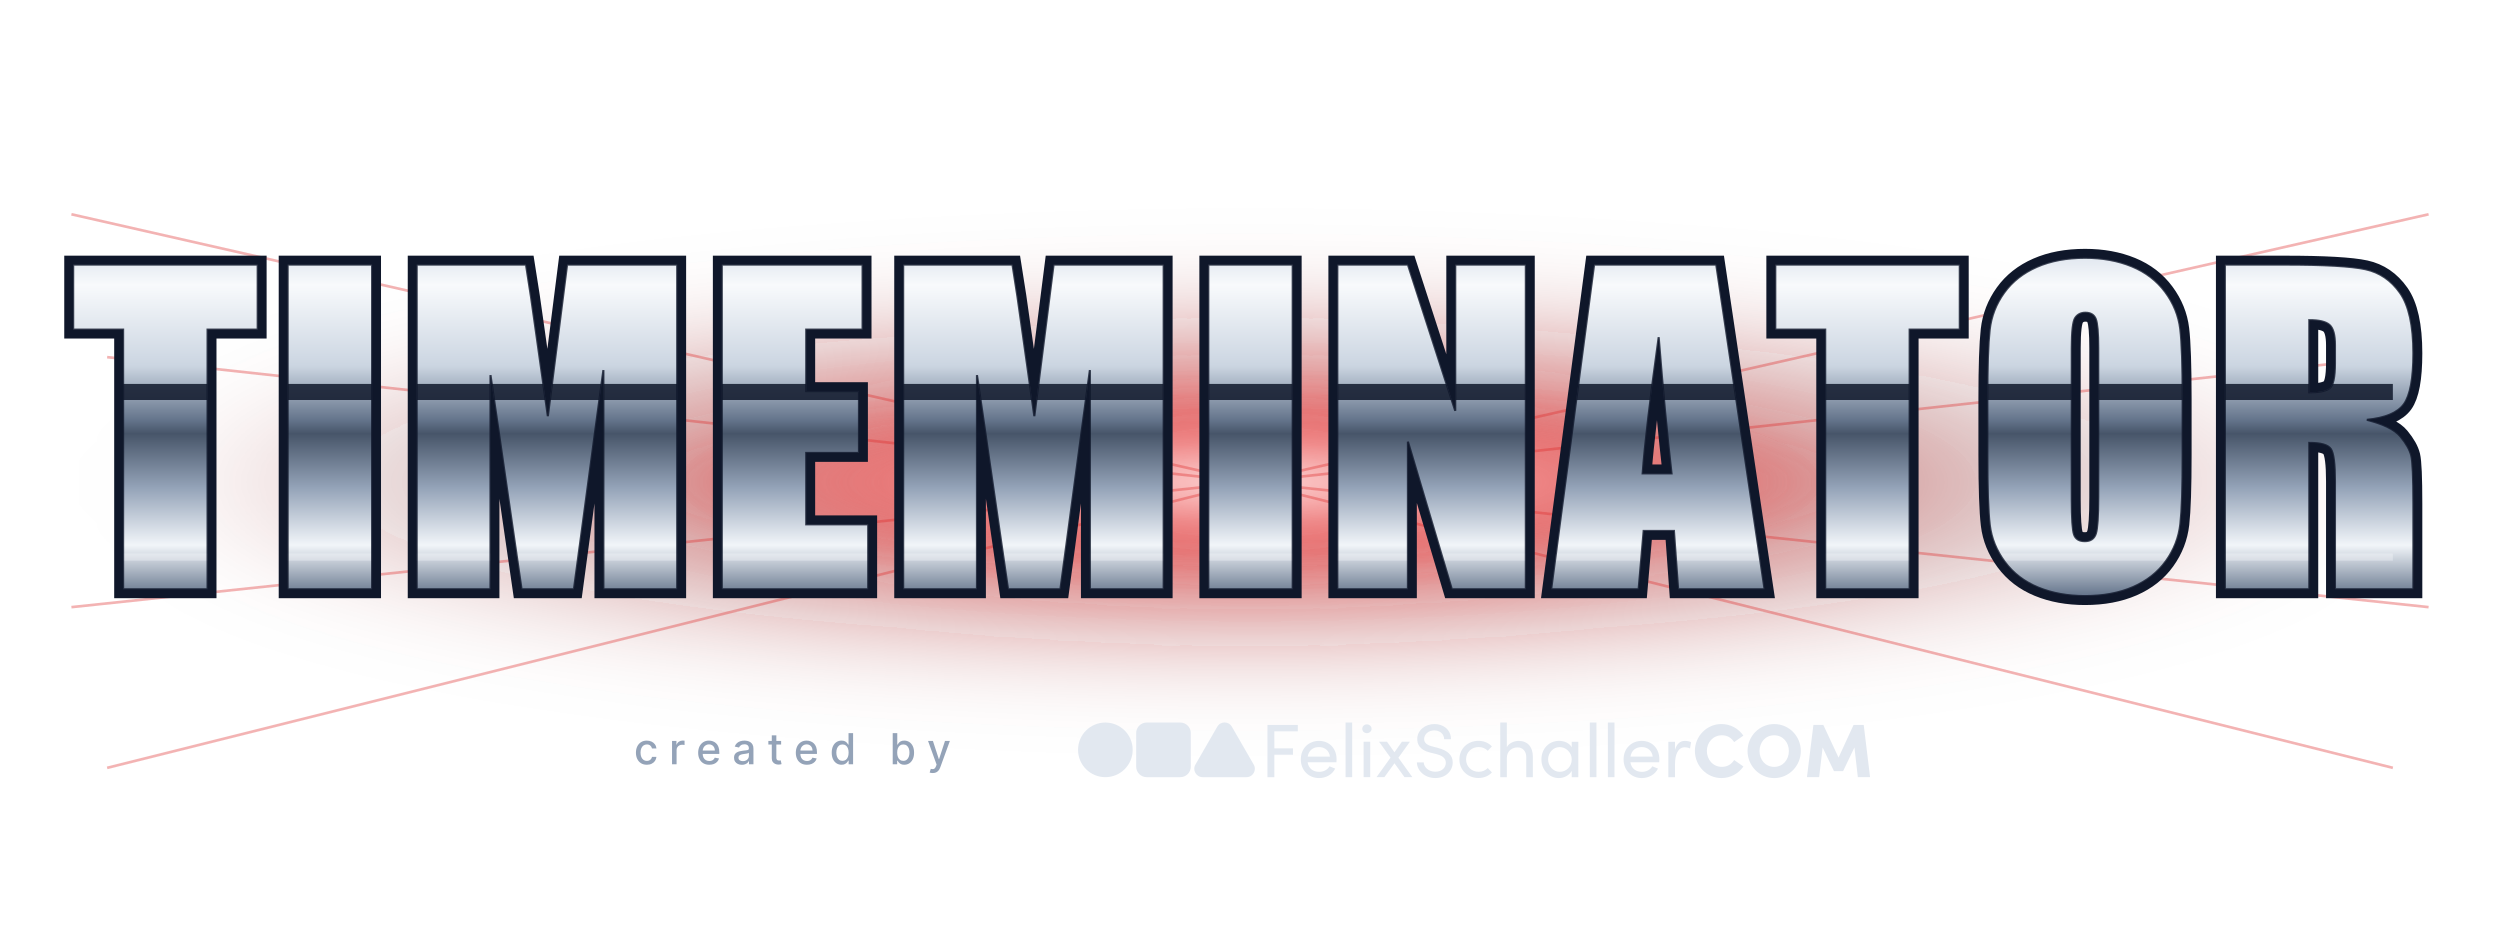
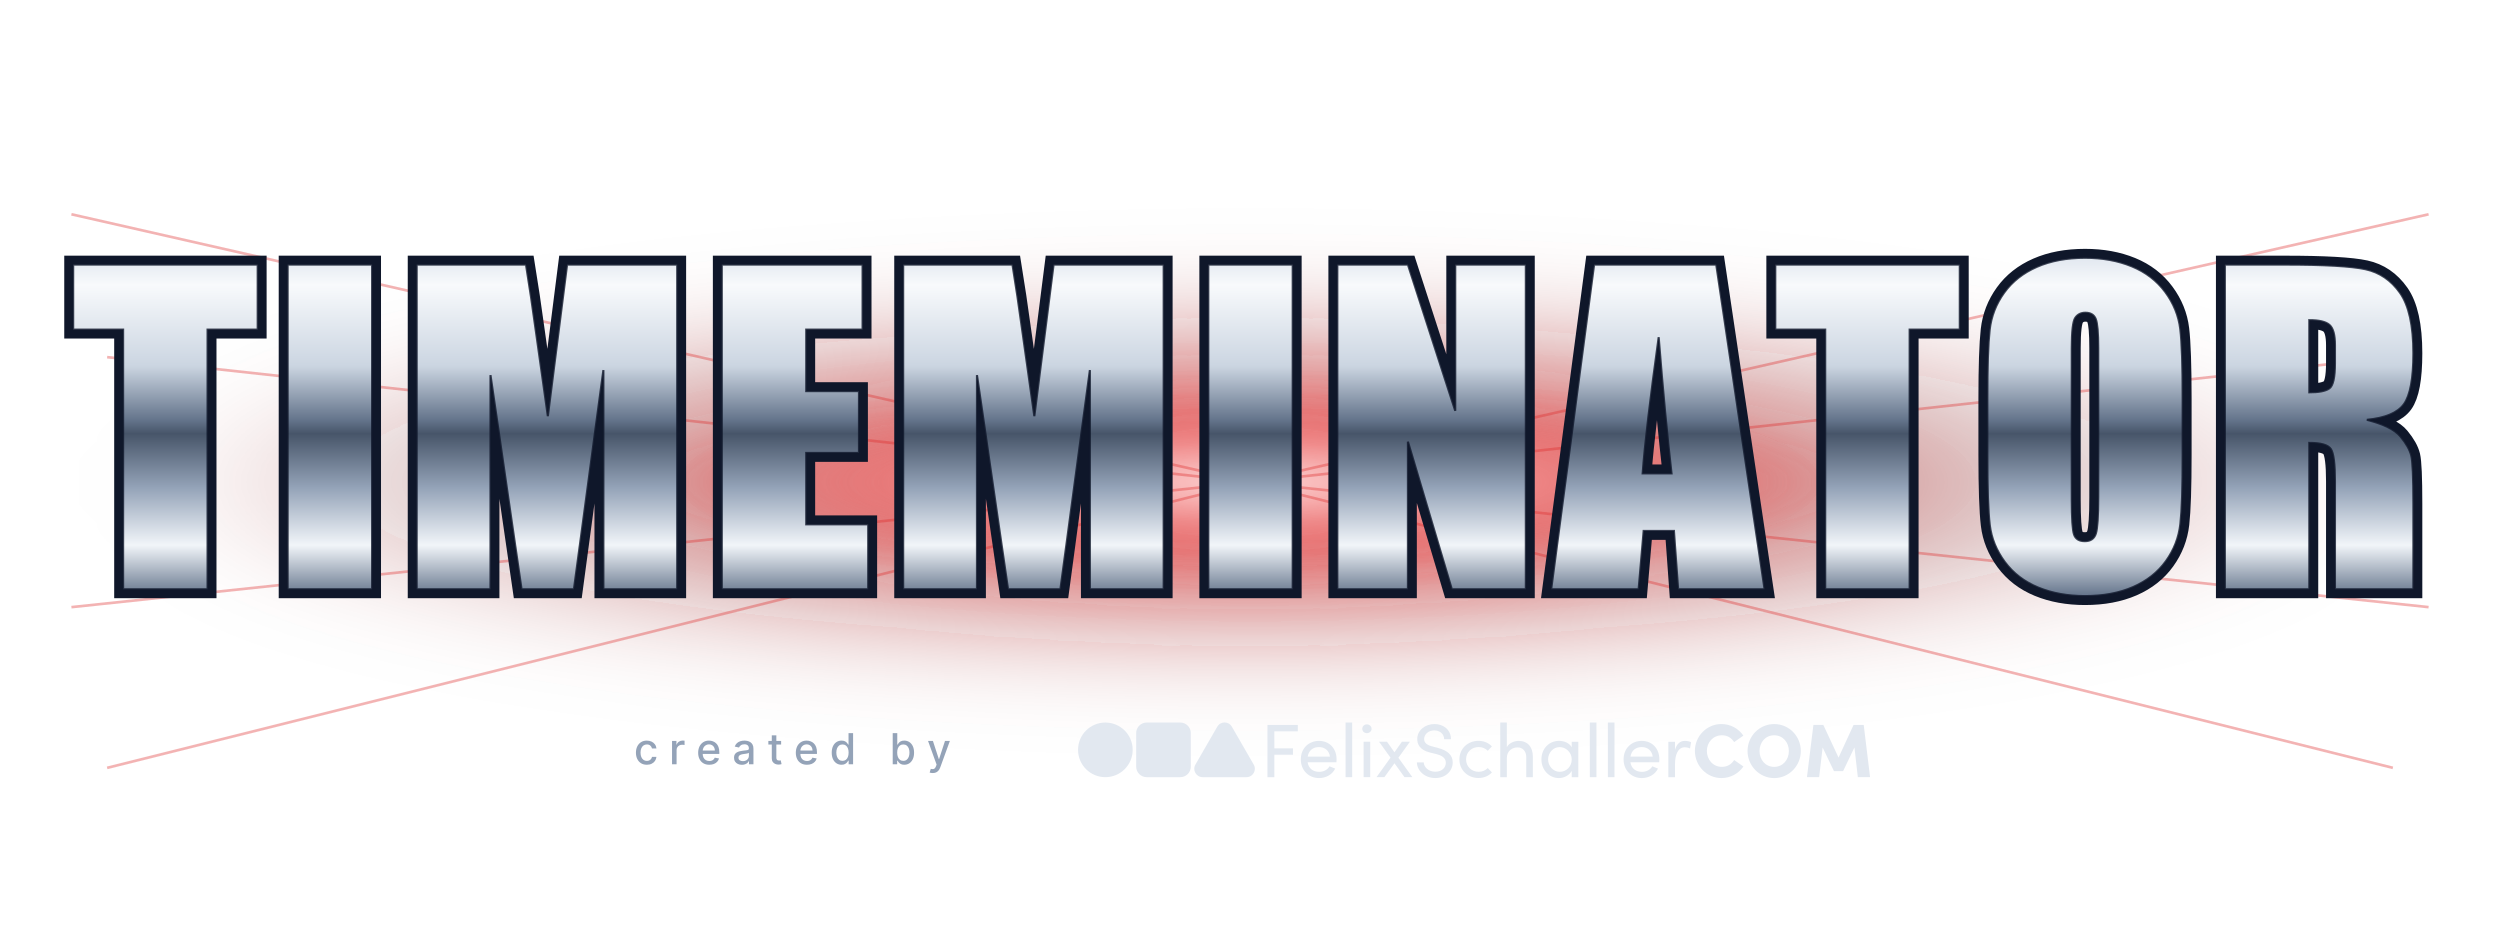
<svg xmlns="http://www.w3.org/2000/svg" viewBox="0 0 1400 520" role="img" aria-label="Timeminator wordmark">
  <defs>
    <linearGradient id="chrome" x1="0" y1="0" x2="0" y2="1">
      <stop offset="0" stop-color="#e2e8f0" />
      <stop offset=".08" stop-color="#f8fafc" />
      <stop offset=".32" stop-color="#cbd5e1" />
      <stop offset=".48" stop-color="#64748b" />
      <stop offset=".52" stop-color="#475569" />
      <stop offset=".68" stop-color="#94a3b8" />
      <stop offset=".85" stop-color="#f1f5f9" />
      <stop offset="1" stop-color="#64748b" />
    </linearGradient>
    <linearGradient id="chromeSoft" x1="0" y1="0" x2="0" y2="1">
      <stop offset="0" stop-color="#f8fafc" />
      <stop offset=".5" stop-color="#94a3b8" />
      <stop offset="1" stop-color="#0f172a" />
    </linearGradient>
    <radialGradient id="redHalo" cx=".5" cy=".5" r=".5">
      <stop offset="0" stop-color="#ef4444" stop-opacity=".95" />
      <stop offset=".35" stop-color="#dc2626" stop-opacity=".7" />
      <stop offset=".7" stop-color="#7f1d1d" stop-opacity=".25" />
      <stop offset="1" stop-color="#7f1d1d" stop-opacity="0" />
    </radialGradient>
    <radialGradient id="redCore" cx=".5" cy=".5" r=".5">
      <stop offset="0" stop-color="#fff" stop-opacity=".85" />
      <stop offset=".3" stop-color="#fecaca" stop-opacity=".6" />
      <stop offset="1" stop-color="#dc2626" stop-opacity="0" />
    </radialGradient>
    <filter id="softBlur" x="-20%" y="-100%" width="140%" height="300%">
      <feGaussianBlur stdDeviation="26" />
    </filter>
    <filter id="tightBlur" x="-20%" y="-100%" width="140%" height="300%">
      <feGaussianBlur stdDeviation="8" />
    </filter>
-     <clipPath id="wordClip">
-       <path d="M144.302 148.179V184.565H116.226V330.0H68.945V184.565H40.981V148.179ZM208.363 148.179V330.0H161.083V148.179ZM379.227 148.179V330.0H337.898V207.251L321.39 330.0H292.078L274.671 210.059V330.0H233.343V148.179H294.549Q297.244 164.575 300.276 186.812L306.79 233.081L317.571 148.179ZM404.206 148.179H483.044V184.565H451.486V219.043H481.022V253.633H451.486V293.613H486.188V330.0H404.206ZM651.661 148.179V330.0H610.333V207.251L593.824 330.0H564.513L547.105 210.059V330.0H505.777V148.179H566.983Q569.679 164.575 572.711 186.812L579.225 233.081L590.006 148.179ZM723.921 148.179V330.0H676.641V148.179ZM854.467 148.179V330.0H813.026L788.432 247.344V330.0H748.9V148.179H788.432L814.936 230.049V148.179ZM961.092 148.179 988.157 330.0H939.754L937.396 297.319H920.438L917.63 330.0H868.665L892.698 148.179ZM936.048 265.088Q932.454 234.204 928.86 188.833Q921.673 240.942 919.876 265.088ZM1097.478 148.179V184.565H1069.401V330.0H1022.121V184.565H994.157V148.179ZM1222.296 254.644Q1222.296 282.046 1221.004 293.445Q1219.713 304.844 1212.918 314.277Q1206.124 323.711 1194.557 328.765Q1182.989 333.818 1167.604 333.818Q1153.004 333.818 1141.38 329.045Q1129.757 324.272 1122.682 314.727Q1115.606 305.181 1114.259 293.95Q1112.911 282.72 1112.911 254.644V223.535Q1112.911 196.133 1114.203 184.734Q1115.494 173.335 1122.289 163.901Q1129.083 154.468 1140.65 149.414Q1152.218 144.36 1167.604 144.36Q1182.203 144.36 1193.827 149.133Q1205.45 153.906 1212.525 163.452Q1219.601 172.998 1220.948 184.229Q1222.296 195.459 1222.296 223.535ZM1175.016 194.897Q1175.016 182.207 1173.612 178.669Q1172.208 175.132 1167.828 175.132Q1164.122 175.132 1162.157 177.996Q1160.191 180.859 1160.191 194.897V279.8Q1160.191 295.635 1161.483 299.341Q1162.774 303.047 1167.491 303.047Q1172.32 303.047 1173.668 298.779Q1175.016 294.512 1175.016 278.452ZM1245.928 148.179H1279.395Q1312.861 148.179 1324.709 150.762Q1336.558 153.345 1344.026 163.958Q1351.494 174.57 1351.494 197.817Q1351.494 219.043 1346.216 226.343Q1340.938 233.643 1325.439 235.103Q1339.478 238.584 1344.307 244.424Q1349.136 250.264 1350.315 255.149Q1351.494 260.034 1351.494 282.046V330.0H1307.583V269.58Q1307.583 254.98 1305.281 251.499Q1302.979 248.018 1293.208 248.018V330.0H1245.928ZM1293.208 179.287V219.717Q1301.182 219.717 1304.382 217.527Q1307.583 215.337 1307.583 203.32V193.325Q1307.583 184.678 1304.495 181.982Q1301.406 179.287 1293.208 179.287Z" />
-     </clipPath>
    <symbol id="fsMark" viewBox="0 0 354.04 34.74">
      <g>
        <path d="M101.2,8.91H91.04v7.34h8.06v2.78h-8.06v9.7h-2.98V6.16h13.14C101.2,6.16,101.2,8.91,101.2,8.91z" />
        <path d="M117.88,22.3h-12.45c0.43,2.72,2.39,4.13,5.01,4.13c1.87,0,3.57-0.85,4.46-2.39l2.46,0.98c-1.31,2.65-4.06,4.1-7.01,4.1c-4.36,0-7.86-3.24-7.86-8.09s3.51-7.99,7.86-7.99s7.6,3.15,7.6,7.99c0,0.43-0.03,0.85-0.07,1.28l0,0V22.3z M115.09,19.85c-0.36-2.62-2.23-4.13-4.75-4.13s-4.42,1.38-4.88,4.13H115.09z" />
        <path d="M121.84,28.72V5.11h2.85v23.62h-2.85V28.72z" />
        <path d="M129.05,7.8c0-1.08,0.92-1.9,2-1.9s2.03,0.82,2.03,1.9s-0.92,1.9-2.03,1.9S129.05,8.88,129.05,7.8z M129.64,28.72v-15.3h2.85v15.3H129.64z" />
        <path d="M150.71,28.72h-3.41l-4.32-6l-4.36,6h-3.41l6.06-8.42l-4.95-6.88h3.44l3.21,4.55l3.21-4.55h3.47l-4.98,6.91L150.71,28.72L150.71,28.72L150.71,28.72z" />
        <path d="M152.67,22.34h2.95c0.1,2,2,4.03,5.01,4.03s4.55-1.9,4.55-3.9c0-2.2-2-3.18-3.9-3.67l-2.92-0.72c-4.78-1.15-5.54-3.96-5.54-5.8c0-3.9,3.51-6.52,7.44-6.52s7.14,2.52,7.14,6.55h-2.95c0-2.26-1.87-3.8-4.29-3.8c-2.26,0-4.36,1.51-4.36,3.73c0,0.79,0.26,2.36,3.28,3.14l2.95,0.79c3.83,1.01,6.13,2.98,6.13,6.19c0,3.5-2.85,6.75-7.53,6.75s-7.93-3.28-7.96-6.78l0,0L152.67,22.34z" />
        <path d="M171.05,21.05c0-4.85,3.83-8.03,8.22-8.03c2.39,0,4.49,0.95,5.83,2.42l-1.8,1.87c-0.95-0.98-2.33-1.61-3.93-1.61c-3.01,0-5.44,2.2-5.44,5.34s2.42,5.37,5.44,5.37c1.6,0,2.98-0.62,3.93-1.61l1.8,1.87c-1.34,1.51-3.44,2.42-5.83,2.42c-4.39,0-8.22-3.21-8.22-8.06C171.05,21.03,171.05,21.05,171.05,21.05z" />
        <path d="M202.8,19.88v8.85h-2.85v-8.68c0-2.56-1.57-4.19-3.7-4.19s-4.69,1.28-4.69,4.59v8.29h-2.85V5.11h2.85v10.65c0.92-1.87,3.41-2.72,5.08-2.72C200.44,13.04,202.83,15.6,202.8,19.88L202.8,19.88L202.8,19.88z" />
        <path d="M219.61,13.43h2.85v15.3h-2.85v-2.72c-1.02,1.83-3.15,3.11-5.6,3.11c-4,0-7.5-3.38-7.5-8.06s3.31-8.03,7.63-8.03c2.29,0,4.46,0.98,5.47,2.79C219.61,15.82,219.61,13.43,219.61,13.43z M219.61,21.05c0-3.14-2.65-5.34-5.21-5.34c-2.78,0-5.01,2.46-5.01,5.34s2.23,5.37,5.05,5.37S219.62,24.16,219.61,21.05L219.61,21.05L219.61,21.05z" />
        <path d="M227.44,28.72V5.11h2.85v23.62h-2.85V28.72z" />
        <path d="M235.24,28.72V5.11h2.85v23.62h-2.85V28.72z" />
        <path d="M257.42,22.3h-12.45c0.43,2.72,2.39,4.13,5.01,4.13c1.87,0,3.57-0.85,4.46-2.39l2.46,0.98c-1.31,2.65-4.06,4.1-7.01,4.1c-4.36,0-7.86-3.24-7.86-8.09s3.5-7.99,7.86-7.99s7.6,3.15,7.6,7.99c0,0.43-0.03,0.85-0.07,1.28l0,0V22.3z M254.63,19.85c-0.36-2.62-2.23-4.13-4.75-4.13s-4.42,1.38-4.88,4.13H254.63z" />
        <path d="M271.21,13.63l-0.46,2.69c-0.82-0.39-1.64-0.52-2.23-0.52c-3.05,0-4.26,3.31-4.26,7.34v5.6h-2.88v-15.3h2.88v3.47c0.79-2.69,2.26-3.87,4.29-3.87c1.08,0,2.2,0.29,2.65,0.59H271.21z" />
      </g>
      <g>
        <path d="M272.85,17.39c0-6.36,5.11-11.63,11.47-11.63c3.96,0,7.44,2,9.5,5.01l-4,2.79c-1.18-1.83-2.92-2.95-5.27-2.95c-3.8,0-6.52,3.05-6.52,6.78s2.62,6.88,6.49,6.88c2.39,0,4.13-1.11,5.31-2.95l4,2.79c-2.06,3.01-5.54,5.01-9.5,5.01c-6.36,0-11.47-5.31-11.47-11.73C272.86,17.39,272.85,17.39,272.85,17.39z" />
        <path d="M295.62,17.43c0-6.39,5.08-11.66,11.53-11.66s11.5,5.27,11.5,11.66s-5.14,11.7-11.5,11.7S295.62,23.82,295.62,17.43z M313.48,17.43c0-3.77-2.59-6.81-6.36-6.81s-6.32,3.05-6.32,6.81s2.52,6.85,6.32,6.85S313.48,21.2,313.48,17.43z" />
        <path d="M348.57,28.72h-5.27l-1.47-12.84l-4.91,10.25h-3.93l-4.91-10.22l-1.51,12.81h-5.27l2.79-22.57h4.29l6.58,14.12l6.49-14.12h4.39l2.75,22.57H348.57L348.57,28.72z" />
      </g>
      <g>
        <path d="M72.66,6.89l9.47,16.4c1.4,2.42-0.35,5.44-3.14,5.44H60.06c-2.79,0-4.54-3.02-3.14-5.44l9.46-16.4C67.78,4.47,71.26,4.47,72.66,6.89z" />
        <path d="M35.86,5.11h14.52c2.51,0,4.55,2.04,4.55,4.55v14.52c0,2.51-2.04,4.55-4.55,4.55H35.86c-2.51,0-4.55-2.04-4.55-4.55V9.66C31.31,7.14,33.35,5.11,35.86,5.11z" />
        <circle cx="17.99" cy="16.92" r="11.81" />
      </g>
    </symbol>
  </defs>
  <g id="backlight">
    <ellipse cx="700" cy="270" rx="640" ry="110" fill="url(#redHalo)" filter="url(#softBlur)" />
    <ellipse cx="700" cy="270" rx="360" ry="50" fill="url(#redCore)" filter="url(#tightBlur)" />
    <g stroke="#dc2626" stroke-width="1.5" opacity=".35">
      <line x1="700" y1="270" x2="40" y2="120" />
      <line x1="700" y1="270" x2="60" y2="200" />
      <line x1="700" y1="270" x2="40" y2="340" />
      <line x1="700" y1="270" x2="60" y2="430" />
      <line x1="700" y1="270" x2="1360" y2="120" />
      <line x1="700" y1="270" x2="1340" y2="200" />
      <line x1="700" y1="270" x2="1360" y2="340" />
      <line x1="700" y1="270" x2="1340" y2="430" />
    </g>
  </g>
  <g id="wordmark">
    <path d="M144.302 148.179V184.565H116.226V330.0H68.945V184.565H40.981V148.179ZM208.363 148.179V330.0H161.083V148.179ZM379.227 148.179V330.0H337.898V207.251L321.39 330.0H292.078L274.671 210.059V330.0H233.343V148.179H294.549Q297.244 164.575 300.276 186.812L306.79 233.081L317.571 148.179ZM404.206 148.179H483.044V184.565H451.486V219.043H481.022V253.633H451.486V293.613H486.188V330.0H404.206ZM651.661 148.179V330.0H610.333V207.251L593.824 330.0H564.513L547.105 210.059V330.0H505.777V148.179H566.983Q569.679 164.575 572.711 186.812L579.225 233.081L590.006 148.179ZM723.921 148.179V330.0H676.641V148.179ZM854.467 148.179V330.0H813.026L788.432 247.344V330.0H748.9V148.179H788.432L814.936 230.049V148.179ZM961.092 148.179 988.157 330.0H939.754L937.396 297.319H920.438L917.63 330.0H868.665L892.698 148.179ZM936.048 265.088Q932.454 234.204 928.86 188.833Q921.673 240.942 919.876 265.088ZM1097.478 148.179V184.565H1069.401V330.0H1022.121V184.565H994.157V148.179ZM1222.296 254.644Q1222.296 282.046 1221.004 293.445Q1219.713 304.844 1212.918 314.277Q1206.124 323.711 1194.557 328.765Q1182.989 333.818 1167.604 333.818Q1153.004 333.818 1141.38 329.045Q1129.757 324.272 1122.682 314.727Q1115.606 305.181 1114.259 293.95Q1112.911 282.72 1112.911 254.644V223.535Q1112.911 196.133 1114.203 184.734Q1115.494 173.335 1122.289 163.901Q1129.083 154.468 1140.65 149.414Q1152.218 144.36 1167.604 144.36Q1182.203 144.36 1193.827 149.133Q1205.45 153.906 1212.525 163.452Q1219.601 172.998 1220.948 184.229Q1222.296 195.459 1222.296 223.535ZM1175.016 194.897Q1175.016 182.207 1173.612 178.669Q1172.208 175.132 1167.828 175.132Q1164.122 175.132 1162.157 177.996Q1160.191 180.859 1160.191 194.897V279.8Q1160.191 295.635 1161.483 299.341Q1162.774 303.047 1167.491 303.047Q1172.32 303.047 1173.668 298.779Q1175.016 294.512 1175.016 278.452ZM1245.928 148.179H1279.395Q1312.861 148.179 1324.709 150.762Q1336.558 153.345 1344.026 163.958Q1351.494 174.57 1351.494 197.817Q1351.494 219.043 1346.216 226.343Q1340.938 233.643 1325.439 235.103Q1339.478 238.584 1344.307 244.424Q1349.136 250.264 1350.315 255.149Q1351.494 260.034 1351.494 282.046V330.0H1307.583V269.58Q1307.583 254.98 1305.281 251.499Q1302.979 248.018 1293.208 248.018V330.0H1245.928ZM1293.208 179.287V219.717Q1301.182 219.717 1304.382 217.527Q1307.583 215.337 1307.583 203.32V193.325Q1307.583 184.678 1304.495 181.982Q1301.406 179.287 1293.208 179.287Z" stroke="#0f172a" stroke-width="10" fill="none" style="paint-order:stroke;" />
    <path d="M144.302 148.179V184.565H116.226V330.0H68.945V184.565H40.981V148.179ZM208.363 148.179V330.0H161.083V148.179ZM379.227 148.179V330.0H337.898V207.251L321.39 330.0H292.078L274.671 210.059V330.0H233.343V148.179H294.549Q297.244 164.575 300.276 186.812L306.79 233.081L317.571 148.179ZM404.206 148.179H483.044V184.565H451.486V219.043H481.022V253.633H451.486V293.613H486.188V330.0H404.206ZM651.661 148.179V330.0H610.333V207.251L593.824 330.0H564.513L547.105 210.059V330.0H505.777V148.179H566.983Q569.679 164.575 572.711 186.812L579.225 233.081L590.006 148.179ZM723.921 148.179V330.0H676.641V148.179ZM854.467 148.179V330.0H813.026L788.432 247.344V330.0H748.9V148.179H788.432L814.936 230.049V148.179ZM961.092 148.179 988.157 330.0H939.754L937.396 297.319H920.438L917.63 330.0H868.665L892.698 148.179ZM936.048 265.088Q932.454 234.204 928.86 188.833Q921.673 240.942 919.876 265.088ZM1097.478 148.179V184.565H1069.401V330.0H1022.121V184.565H994.157V148.179ZM1222.296 254.644Q1222.296 282.046 1221.004 293.445Q1219.713 304.844 1212.918 314.277Q1206.124 323.711 1194.557 328.765Q1182.989 333.818 1167.604 333.818Q1153.004 333.818 1141.38 329.045Q1129.757 324.272 1122.682 314.727Q1115.606 305.181 1114.259 293.95Q1112.911 282.72 1112.911 254.644V223.535Q1112.911 196.133 1114.203 184.734Q1115.494 173.335 1122.289 163.901Q1129.083 154.468 1140.65 149.414Q1152.218 144.36 1167.604 144.36Q1182.203 144.36 1193.827 149.133Q1205.45 153.906 1212.525 163.452Q1219.601 172.998 1220.948 184.229Q1222.296 195.459 1222.296 223.535ZM1175.016 194.897Q1175.016 182.207 1173.612 178.669Q1172.208 175.132 1167.828 175.132Q1164.122 175.132 1162.157 177.996Q1160.191 180.859 1160.191 194.897V279.8Q1160.191 295.635 1161.483 299.341Q1162.774 303.047 1167.491 303.047Q1172.32 303.047 1173.668 298.779Q1175.016 294.512 1175.016 278.452ZM1245.928 148.179H1279.395Q1312.861 148.179 1324.709 150.762Q1336.558 153.345 1344.026 163.958Q1351.494 174.57 1351.494 197.817Q1351.494 219.043 1346.216 226.343Q1340.938 233.643 1325.439 235.103Q1339.478 238.584 1344.307 244.424Q1349.136 250.264 1350.315 255.149Q1351.494 260.034 1351.494 282.046V330.0H1307.583V269.58Q1307.583 254.98 1305.281 251.499Q1302.979 248.018 1293.208 248.018V330.0H1245.928ZM1293.208 179.287V219.717Q1301.182 219.717 1304.382 217.527Q1307.583 215.337 1307.583 203.32V193.325Q1307.583 184.678 1304.495 181.982Q1301.406 179.287 1293.208 179.287Z" fill="url(#chrome)" />
-     <g clip-path="url(#wordClip)">
-       <rect x="60" y="215" width="1280" height="9" fill="#0f172a" opacity=".85" />
-       <rect x="60" y="310" width="1280" height="4" fill="#f8fafc" opacity=".35" />
-     </g>
    <path d="M144.302 148.179V184.565H116.226V330.0H68.945V184.565H40.981V148.179ZM208.363 148.179V330.0H161.083V148.179ZM379.227 148.179V330.0H337.898V207.251L321.39 330.0H292.078L274.671 210.059V330.0H233.343V148.179H294.549Q297.244 164.575 300.276 186.812L306.79 233.081L317.571 148.179ZM404.206 148.179H483.044V184.565H451.486V219.043H481.022V253.633H451.486V293.613H486.188V330.0H404.206ZM651.661 148.179V330.0H610.333V207.251L593.824 330.0H564.513L547.105 210.059V330.0H505.777V148.179H566.983Q569.679 164.575 572.711 186.812L579.225 233.081L590.006 148.179ZM723.921 148.179V330.0H676.641V148.179ZM854.467 148.179V330.0H813.026L788.432 247.344V330.0H748.9V148.179H788.432L814.936 230.049V148.179ZM961.092 148.179 988.157 330.0H939.754L937.396 297.319H920.438L917.63 330.0H868.665L892.698 148.179ZM936.048 265.088Q932.454 234.204 928.86 188.833Q921.673 240.942 919.876 265.088ZM1097.478 148.179V184.565H1069.401V330.0H1022.121V184.565H994.157V148.179ZM1222.296 254.644Q1222.296 282.046 1221.004 293.445Q1219.713 304.844 1212.918 314.277Q1206.124 323.711 1194.557 328.765Q1182.989 333.818 1167.604 333.818Q1153.004 333.818 1141.38 329.045Q1129.757 324.272 1122.682 314.727Q1115.606 305.181 1114.259 293.95Q1112.911 282.72 1112.911 254.644V223.535Q1112.911 196.133 1114.203 184.734Q1115.494 173.335 1122.289 163.901Q1129.083 154.468 1140.65 149.414Q1152.218 144.36 1167.604 144.36Q1182.203 144.36 1193.827 149.133Q1205.45 153.906 1212.525 163.452Q1219.601 172.998 1220.948 184.229Q1222.296 195.459 1222.296 223.535ZM1175.016 194.897Q1175.016 182.207 1173.612 178.669Q1172.208 175.132 1167.828 175.132Q1164.122 175.132 1162.157 177.996Q1160.191 180.859 1160.191 194.897V279.8Q1160.191 295.635 1161.483 299.341Q1162.774 303.047 1167.491 303.047Q1172.32 303.047 1173.668 298.779Q1175.016 294.512 1175.016 278.452ZM1245.928 148.179H1279.395Q1312.861 148.179 1324.709 150.762Q1336.558 153.345 1344.026 163.958Q1351.494 174.57 1351.494 197.817Q1351.494 219.043 1346.216 226.343Q1340.938 233.643 1325.439 235.103Q1339.478 238.584 1344.307 244.424Q1349.136 250.264 1350.315 255.149Q1351.494 260.034 1351.494 282.046V330.0H1307.583V269.58Q1307.583 254.98 1305.281 251.499Q1302.979 248.018 1293.208 248.018V330.0H1245.928ZM1293.208 179.287V219.717Q1301.182 219.717 1304.382 217.527Q1307.583 215.337 1307.583 203.32V193.325Q1307.583 184.678 1304.495 181.982Q1301.406 179.287 1293.208 179.287Z" fill="none" stroke="#0f172a" stroke-width="1.2" opacity=".8" />
  </g>
  <g id="subtitle" transform="translate(700,420)">
    <path d="M-337.77 8.26L-337.77 8.26Q-339.67 8.26-341.04 7.40Q-342.41 6.53-343.14 5.01Q-343.88 3.48-343.88 1.51L-343.88 1.51Q-343.88-0.48-343.13-2.01Q-342.38-3.54-341.01-4.40Q-339.65-5.26-337.80-5.26L-337.80-5.26Q-336.31-5.26-335.14-4.71Q-333.97-4.16-333.25-3.17Q-332.53-2.18-332.39-0.86L-332.39-0.86L-334.88-0.86Q-335.08-1.78-335.81-2.45Q-336.54-3.11-337.76-3.11L-337.76-3.11Q-338.82-3.11-339.62-2.56Q-340.41-2.00-340.86-0.97Q-341.30 0.06-341.30 1.45L-341.30 1.45Q-341.30 2.89-340.87 3.93Q-340.43 4.97-339.63 5.54Q-338.84 6.11-337.76 6.11L-337.76 6.11Q-337.03 6.11-336.44 5.84Q-335.85 5.57-335.44 5.07Q-335.04 4.57-334.88 3.86L-334.88 3.86L-332.39 3.86Q-332.53 5.13-333.22 6.13Q-333.91 7.12-335.07 7.69Q-336.22 8.26-337.77 8.26ZM-321.11 8L-323.66 8L-323.66-5.09L-321.20-5.09L-321.20-3.01L-321.06-3.01Q-320.70-4.07-319.79-4.68Q-318.89-5.29-317.74-5.29L-317.74-5.29Q-317.50-5.29-317.17-5.27Q-316.84-5.25-316.65-5.23L-316.65-5.23L-316.65-2.79Q-316.81-2.83-317.20-2.89Q-317.59-2.94-317.98-2.94L-317.98-2.94Q-318.89-2.94-319.59-2.56Q-320.29-2.18-320.70-1.52Q-321.11-0.85-321.11 0.01L-321.11 0.01L-321.11 8ZM-302.80 8.26L-302.80 8.26Q-304.73 8.26-306.12 7.43Q-307.52 6.60-308.27 5.09Q-309.03 3.58-309.03 1.54L-309.03 1.54Q-309.03-0.47-308.27-2.01Q-307.52-3.54-306.16-4.40Q-304.80-5.26-302.97-5.26L-302.97-5.26Q-301.87-5.26-300.83-4.89Q-299.79-4.53-298.96-3.74Q-298.13-2.96-297.66-1.71Q-297.18-0.46-297.18 1.32L-297.18 1.32L-297.18 2.22L-307.59 2.22L-307.59 0.31L-299.68 0.31Q-299.68-0.69-300.09-1.47Q-300.49-2.25-301.23-2.70Q-301.97-3.16-302.96-3.16L-302.96-3.16Q-304.03-3.16-304.83-2.63Q-305.63-2.11-306.06-1.27Q-306.49-0.43-306.49 0.55L-306.49 0.55L-306.49 2.04Q-306.49 3.36-306.02 4.28Q-305.56 5.20-304.72 5.68Q-303.89 6.16-302.77 6.16L-302.77 6.16Q-302.05 6.16-301.45 5.95Q-300.85 5.74-300.42 5.32Q-299.98 4.91-299.75 4.29L-299.75 4.29L-297.34 4.73Q-297.63 5.79-298.38 6.59Q-299.12 7.39-300.24 7.83Q-301.36 8.26-302.80 8.26ZM-284.53 8.29L-284.53 8.29Q-285.78 8.29-286.78 7.83Q-287.79 7.36-288.37 6.47Q-288.95 5.59-288.95 4.30L-288.95 4.30Q-288.95 3.19-288.53 2.48Q-288.10 1.76-287.38 1.34Q-286.65 0.93-285.76 0.71Q-284.86 0.50-283.93 0.39L-283.93 0.39Q-282.76 0.25-282.03 0.16Q-281.29 0.07-280.96-0.13Q-280.63-0.34-280.63-0.80L-280.63-0.80L-280.63-0.86Q-280.63-1.97-281.25-2.59Q-281.88-3.20-283.12-3.20L-283.12-3.20Q-284.40-3.20-285.14-2.63Q-285.88-2.07-286.16-1.38L-286.16-1.38L-288.55-1.92Q-288.13-3.11-287.31-3.85Q-286.48-4.59-285.41-4.92Q-284.34-5.26-283.15-5.26L-283.15-5.26Q-282.37-5.26-281.48-5.08Q-280.60-4.89-279.83-4.41Q-279.06-3.92-278.57-3.02Q-278.07-2.13-278.07-0.69L-278.07-0.69L-278.07 8L-280.56 8L-280.56 6.21L-280.66 6.21Q-280.91 6.70-281.40 7.18Q-281.90 7.66-282.67 7.97Q-283.45 8.29-284.53 8.29ZM-283.98 6.24L-283.98 6.24Q-282.92 6.24-282.17 5.83Q-281.41 5.41-281.02 4.73Q-280.62 4.05-280.62 3.28L-280.62 3.28L-280.62 1.59Q-280.76 1.73-281.14 1.84Q-281.53 1.96-282.03 2.04Q-282.52 2.12-282.99 2.18Q-283.46 2.25-283.77 2.29L-283.77 2.29Q-284.51 2.38-285.12 2.61Q-285.73 2.83-286.10 3.24Q-286.46 3.65-286.46 4.34L-286.46 4.34Q-286.46 5.28-285.76 5.76Q-285.06 6.24-283.98 6.24ZM-269.72-5.09L-262.57-5.09L-262.57-3.05L-269.72-3.05L-269.72-5.09ZM-267.80 4.68L-267.80-8.23L-265.25-8.23L-265.25 4.16Q-265.25 4.90-265.03 5.27Q-264.81 5.64-264.46 5.77Q-264.10 5.90-263.68 5.90L-263.68 5.90Q-263.38 5.90-263.15 5.86Q-262.92 5.82-262.79 5.79L-262.79 5.79L-262.33 7.90Q-262.55 7.98-262.96 8.07Q-263.37 8.16-263.98 8.17L-263.98 8.17Q-264.99 8.19-265.86 7.81Q-266.73 7.44-267.26 6.65Q-267.80 5.87-267.80 4.68L-267.80 4.68ZM-248.11 8.26L-248.11 8.26Q-250.05 8.26-251.44 7.43Q-252.84 6.60-253.59 5.09Q-254.34 3.58-254.34 1.54L-254.34 1.54Q-254.34-0.47-253.59-2.01Q-252.84-3.54-251.48-4.40Q-250.12-5.26-248.29-5.26L-248.29-5.26Q-247.18-5.26-246.14-4.89Q-245.11-4.53-244.28-3.74Q-243.45-2.96-242.97-1.71Q-242.50-0.46-242.50 1.32L-242.50 1.32L-242.50 2.22L-252.90 2.22L-252.90 0.31L-244.99 0.31Q-244.99-0.69-245.40-1.47Q-245.81-2.25-246.55-2.70Q-247.29-3.16-248.28-3.16L-248.28-3.16Q-249.35-3.16-250.15-2.63Q-250.94-2.11-251.37-1.27Q-251.80-0.43-251.80 0.55L-251.80 0.55L-251.80 2.04Q-251.80 3.36-251.34 4.28Q-250.88 5.20-250.04 5.68Q-249.20 6.16-248.09 6.16L-248.09 6.16Q-247.36 6.16-246.77 5.95Q-246.17 5.74-245.74 5.32Q-245.30 4.91-245.07 4.29L-245.07 4.29L-242.66 4.73Q-242.95 5.79-243.69 6.59Q-244.44 7.39-245.56 7.83Q-246.68 8.26-248.11 8.26ZM-228.76 8.26L-228.76 8.26Q-230.34 8.26-231.58 7.44Q-232.82 6.63-233.53 5.12Q-234.23 3.60-234.23 1.48L-234.23 1.48Q-234.23-0.64-233.52-2.15Q-232.81-3.66-231.56-4.46Q-230.32-5.26-228.74-5.26L-228.74-5.26Q-227.52-5.26-226.78-4.86Q-226.03-4.45-225.62-3.91Q-225.20-3.38-224.97-2.97L-224.97-2.97L-224.82-2.97L-224.82-9.45L-222.27-9.45L-222.27 8L-224.76 8L-224.76 5.96L-224.97 5.96Q-225.20 6.38-225.63 6.92Q-226.07 7.45-226.82 7.86Q-227.57 8.26-228.76 8.26ZM-228.20 6.08L-228.20 6.08Q-227.10 6.08-226.33 5.50Q-225.57 4.91-225.17 3.88Q-224.78 2.84-224.78 1.45L-224.78 1.45Q-224.78 0.09-225.17-0.93Q-225.56-1.95-226.32-2.53Q-227.08-3.10-228.20-3.10L-228.20-3.10Q-229.35-3.10-230.11-2.50Q-230.88-1.90-231.27-0.87Q-231.66 0.16-231.66 1.45L-231.66 1.45Q-231.66 2.77-231.26 3.82Q-230.87 4.86-230.10 5.47Q-229.33 6.08-228.20 6.08ZM-197.59 8L-200.08 8L-200.08-9.45L-197.53-9.45L-197.53-2.97L-197.38-2.97Q-197.16-3.38-196.74-3.91Q-196.32-4.45-195.58-4.86Q-194.84-5.26-193.62-5.26L-193.62-5.26Q-192.03-5.26-190.79-4.46Q-189.55-3.66-188.83-2.15Q-188.12-0.64-188.12 1.48L-188.12 1.48Q-188.12 3.60-188.83 5.12Q-189.54 6.63-190.77 7.44Q-192.01 8.26-193.59 8.26L-193.59 8.26Q-194.79 8.26-195.54 7.86Q-196.30 7.45-196.72 6.92Q-197.15 6.38-197.38 5.96L-197.38 5.96L-197.59 5.96L-197.59 8ZM-197.58 1.45L-197.58 1.45Q-197.58 2.84-197.18 3.88Q-196.78 4.91-196.02 5.50Q-195.26 6.08-194.16 6.08L-194.16 6.08Q-193.02 6.08-192.26 5.47Q-191.49 4.86-191.09 3.82Q-190.70 2.77-190.70 1.45L-190.70 1.45Q-190.70 0.16-191.08-0.87Q-191.47-1.90-192.24-2.50Q-193.01-3.10-194.16-3.10L-194.16-3.10Q-195.27-3.10-196.04-2.53Q-196.80-1.95-197.19-0.93Q-197.58 0.09-197.58 1.45ZM-177.66 12.91L-177.66 12.91Q-178.23 12.91-178.70 12.82Q-179.16 12.73-179.39 12.63L-179.39 12.63L-178.78 10.54Q-178.08 10.73-177.54 10.70Q-176.99 10.68-176.57 10.29Q-176.15 9.91-175.82 9.04L-175.82 9.04L-175.51 8.17L-180.30-5.09L-177.57-5.09L-174.26 5.07L-174.12 5.07L-170.80-5.09L-168.07-5.09L-173.46 9.75Q-173.84 10.77-174.42 11.48Q-175.00 12.19-175.80 12.55Q-176.60 12.91-177.66 12.91Z" fill="#94a3b8" />
    <use href="#fsMark" x="-105" y="-22" width="460" height="45" fill="#e2e8f0" />
  </g>
</svg>
